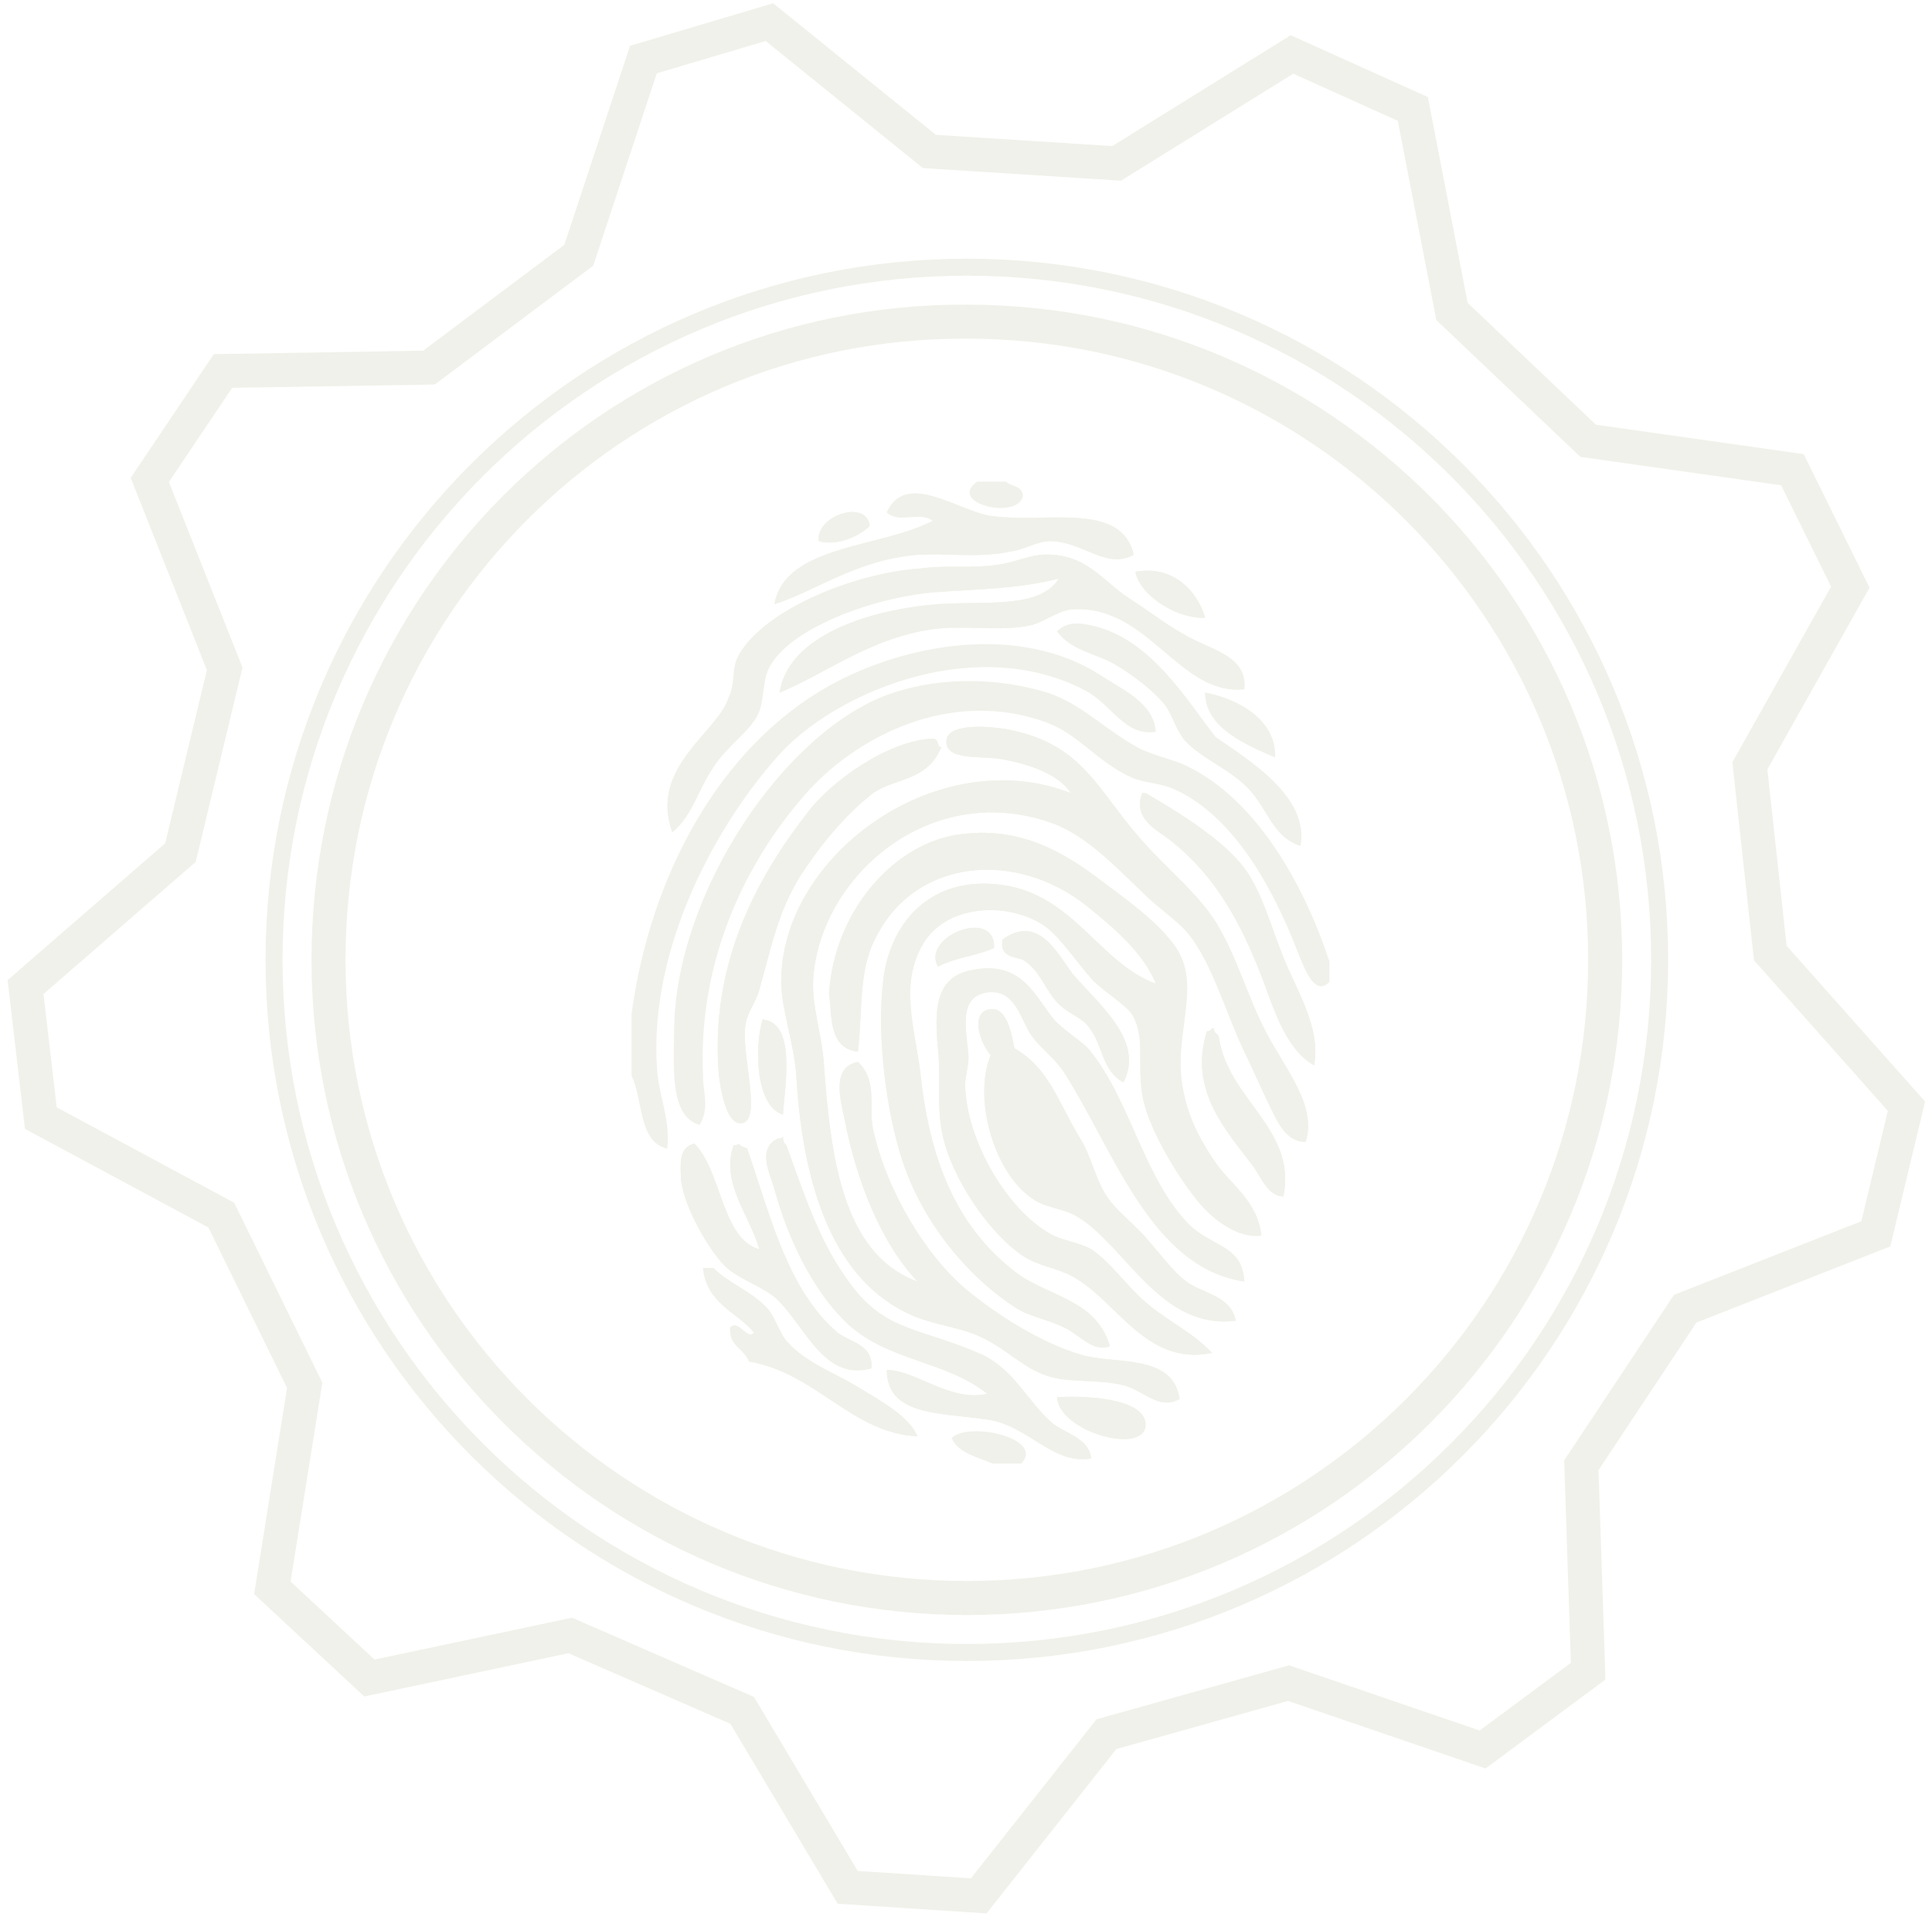
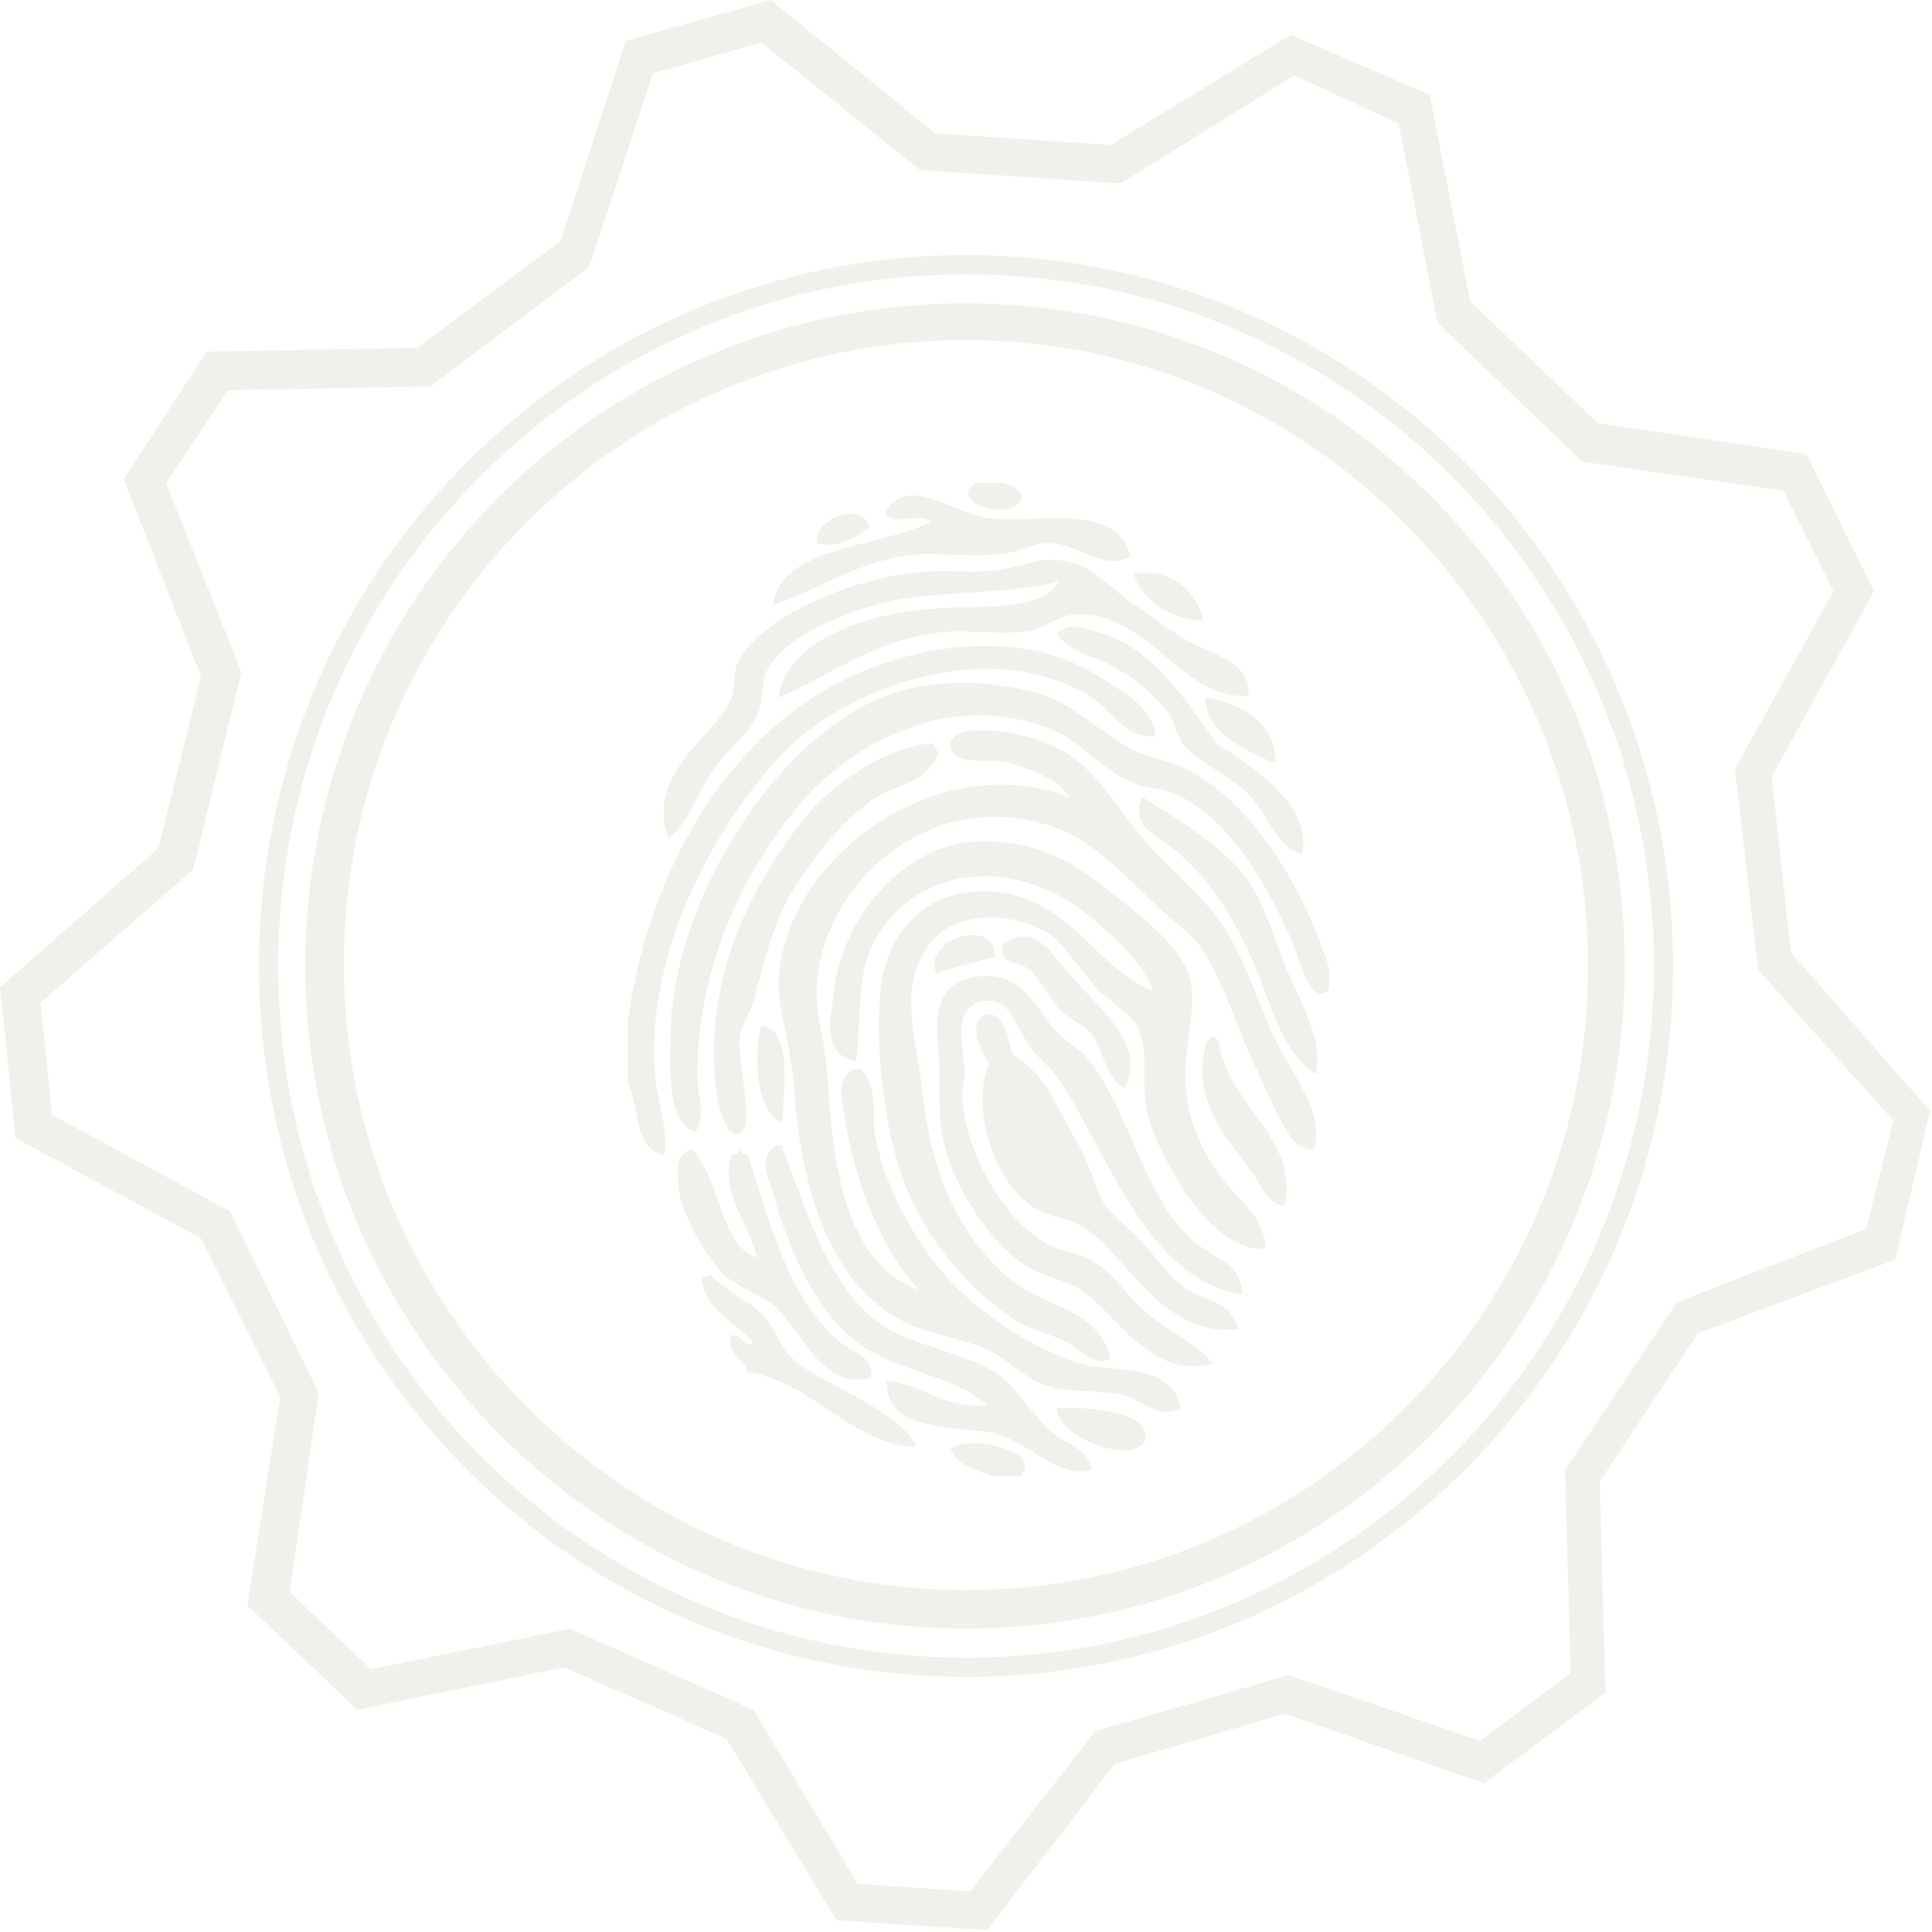
- <svg xmlns="http://www.w3.org/2000/svg" version="1.1" id="Layer_1" x="0px" y="0px" width="113.5px" height="112.8px" viewBox="0 0 113.5 112.8" style="enable-background:new 0 0 113.5 112.8;" xml:space="preserve">
+ <svg xmlns="http://www.w3.org/2000/svg" version="1.1" id="Layer_1" x="0px" y="0px" width="100px" height="100px" viewBox="0 0 100 100" style="enable-background:new 0 0 100 100;" xml:space="preserve">
  <style type="text/css">
	.st0{fill:none;stroke:#F1F1EB;stroke-miterlimit:10;}
- 	.st1{fill:none;stroke:#F1F1EB;stroke-width:2;stroke-miterlimit:10;}
+ 	.st1{fill:#F1F1EB;}
	.st2{fill-rule:evenodd;clip-rule:evenodd;fill:#F1F1EB;}
</style>
+   <g id="bg_copy_8_">
+     <ellipse class="st0" cx="50" cy="50" rx="36.1" ry="36.3" />
+   </g>
  <g>
-     <g id="bg_copy_8_">
-       <g>
-         <circle class="st0" cx="56.8" cy="56.4" r="40.7" />
-       </g>
-     </g>
-     <path class="st1" d="M13,71.4L2.4,65.7l-0.9-7.7l9.1-7.9l2.6-10.8L8.8,28.2l4.3-6.4l12.1-0.2L34,15l3.8-11.5l7.4-2.2l9.4,7.6   l11,0.7l10.3-6.4L83,6.4l2.3,11.9l8,7.6l12,1.7l3.4,6.9L102.8,45l1.2,11l8,9l-1.8,7.5L99,76.9l-6.1,9.2l0.4,12.1l-6.2,4.6   l-11.4-3.9L65,101.9l-7.5,9.5l-7.7-0.5l-6.2-10.4l-10.1-4.4l-11.8,2.5L16,93.3l1.9-11.9L13,71.4z M19.3,56.4   c0,20.7,16.8,37.5,37.5,37.5c20.7,0,37.5-16.8,37.5-37.5c0-20.7-16.8-37.5-37.5-37.5C36.1,18.8,19.3,35.6,19.3,56.4" />
+     <path class="st1" d="M51.1,99.9l-7.8-0.5L37.6,90l-8.4-3.7l-10.7,2.2l-5.7-5.4l1.7-10.8l-4.1-8.2l-9.6-5.2L0,51.1l8.2-7.2l2.2-8.9   l-4-10.2l4.3-6.6l10.9-0.2l7.4-5.5l3.4-10.4L39.9,0l8.5,6.9l9.1,0.6l9.3-5.7L74,4.9l2.1,10.7l6.6,6.3l10.8,1.6l3.5,7.1l-5.3,9.6   l1,9.1l7.2,8.2l-1.8,7.7L87.9,69l-5.1,7.7l0.3,10.9l-6.3,4.7l-10.3-3.6l-8.8,2.6L51.1,99.9z M44.4,97.5l5.8,0.4l6.5-8.3l10-2.9   l9.9,3.4l4.7-3.5l-0.3-10.5l5.8-8.7l9.8-3.8l1.4-5.6l-7-7.8l-1.2-10.4l5.1-9.2l-2.6-5.2l-10.4-1.5l-7.5-7.2l-2-10.3L67,3.9L58,9.5   L47.6,8.8l-8.2-6.6l-5.6,1.6l-3.3,10L22.3,20l-10.5,0.2L8.6,25l3.9,9.8L10,45l-7.9,6.9l0.6,5.8l9.2,5l4.6,9.4L15,82.4l4.2,4   l10.3-2.1l9.5,4.2L44.4,97.5z M50,84.3c-18.8,0-34.2-15.4-34.2-34.3C15.8,31,31.1,15.7,50,15.7C68.8,15.7,84.1,31,84.1,50   C84.1,68.9,68.8,84.3,50,84.3z M50,17.6c-17.8,0-32.2,14.5-32.2,32.3S32.2,82.3,50,82.3c17.8,0,32.2-14.5,32.2-32.3   S67.7,17.6,50,17.6z" />
  </g>
  <g id="D4D8fP_2_">
    <g>
-       <path class="st2" d="M52.1,30.1c0.7,0.7,1.9-0.1,2.7,0.5c-3,1.6-8.7,1.4-9.3,4.9c2.5-0.8,4.8-2.6,8.4-2.9c1.8-0.1,3.7,0.2,5.5-0.2    c0.8-0.1,1.5-0.6,2.3-0.6c1.9,0,3.3,1.7,4.9,0.8c-0.7-3.2-5.3-1.8-8.5-2.3C56.1,29.9,53.2,27.7,52.1,30.1z M48.1,31.8    c1.1,0.3,2.4-0.3,3-0.9C50.9,29.3,47.9,30.3,48.1,31.8z M39.5,48.9c1.2-1,1.5-2.5,2.4-3.8c0.8-1.3,2.3-2.2,2.7-3.3    c0.3-0.8,0.2-1.9,0.6-2.6c1.2-2.3,6.1-4.1,9.7-4.4c2.8-0.2,4.9-0.2,7.3-0.8c-1.1,1.8-4.4,1.3-7.1,1.5c-3.9,0.3-8.8,1.8-9.3,5.2    c2.9-1.2,5.7-3.5,9.7-3.8c1.7-0.1,3.7,0.2,5.2-0.2c0.7-0.2,1.6-0.9,2.4-0.9c4.4-0.2,6.2,5.1,10,4.7c0.2-2-2-2.3-3.5-3.2    c-1.1-0.6-2.1-1.4-3.2-2.1c-1.6-1-2.6-2.8-5.3-2.6c-0.8,0.1-1.7,0.5-2.6,0.6c-1.4,0.2-2.9,0-4.4,0.2c-4.3,0.3-9.6,2.7-10.8,5.3    c-0.3,0.7-0.1,1.5-0.5,2.3C42.2,43,38.1,45.1,39.5,48.9z M66.7,33.6c0.3,1.5,2.6,2.8,4.1,2.7C70.3,34.6,68.8,33.2,66.7,33.6z     M62.1,37.1c0.9,1.2,2.4,1.3,3.5,2c1,0.6,2.2,1.5,2.9,2.4c0.4,0.6,0.6,1.4,1.1,2c1,1.1,2.7,1.7,3.8,2.9c1.1,1.2,1.4,2.8,3,3.3    c0.5-2.9-3-5-5-6.4c-1.7-2.2-3.8-5.7-7.1-6.5C63.5,36.6,62.7,36.5,62.1,37.1z M70.8,40.7c0,2.1,2.5,3.1,4.1,3.8    C75,42.4,72.9,41.1,70.8,40.7z M62.9,46.6c-7.7-3-16.8,3.5-17,10.8c-0.1,1.7,0.8,3.9,0.9,6.1c0.4,6.3,2.2,11.8,6.8,13.8    c1.4,0.6,3,0.7,4.3,1.4c1.2,0.6,2.3,1.7,3.5,2.1c1.3,0.5,3,0.2,4.6,0.6c1.2,0.3,2.1,1.5,3.3,0.8c-0.4-2.7-3.8-2-5.8-2.6    c-2.4-0.7-5-2.4-6.7-3.8c-2.4-2-4.7-5.8-5.5-9.4c-0.3-1.3,0.3-2.9-0.9-4c-1.6,0.3-1,2.3-0.8,3.3c0.7,3.7,2.2,7.4,4.3,9.6    c-4.4-1.6-5.1-7.3-5.5-12.8c-0.1-1.8-0.8-3.5-0.6-5.3c0.6-5.9,7-11.4,14.1-8.8c2.1,0.8,3.9,2.8,5.6,4.4c1.1,1,2,1.5,2.7,2.6    c1.2,1.8,1.9,4.3,2.9,6.4c0.5,1,1,2.2,1.5,3.2c0.4,0.8,0.9,2.1,2.1,2.1c0.7-2.1-1.2-4.3-2.3-6.4c-1.1-2.1-1.7-4.4-2.9-6.4    c-1.1-1.8-2.9-3.2-4.4-4.9c-2.6-2.9-3.4-5.6-7.7-6.5c-0.9-0.2-3.7-0.5-3.8,0.6c-0.1,1.2,1.9,0.9,3.2,1.1    C60.5,44.9,62.2,45.5,62.9,46.6z M55.3,43.9c-0.3,0-0.1-0.5-0.5-0.5c-2.6,0.1-6,2.5-7.4,4.4c-2.8,3.6-5.6,8.6-5.2,14.9    c0,0.4,0.3,3.5,1.4,3.3c1.2-0.2-0.1-4.2,0.2-5.8c0.1-0.7,0.6-1.3,0.8-2c0.7-2.5,1.1-4.6,2.4-6.7c1.1-1.7,2.6-3.6,4.3-4.9    C52.6,45.7,54.5,45.9,55.3,43.9z M67.1,46.6c-0.6,1.6,1,2.2,1.8,2.9c2.5,2,4,4.7,5.3,8.1c0.7,1.9,1.4,4.1,3,5    c0.4-2.1-0.9-4.2-1.7-6.1c-0.8-1.9-1.3-4-2.4-5.5c-1.3-1.7-3.9-3.3-5.8-4.4C67.3,46.6,67.2,46.6,67.1,46.6z M50.4,61.8    c0.3-2.5,0-4.8,1.1-6.8c2.3-4.5,8.1-5.1,12.3-1.8c1.5,1.2,3.4,2.8,4.1,4.6c-3.3-1.2-4.8-5.2-9-5.8c-4.3-0.6-6.6,2.3-7,5.5    c-0.4,3.1,0.1,7.2,0.9,10c1.1,4,3.9,7.4,6.8,9.3c0.9,0.6,1.9,0.7,2.9,1.2c0.9,0.4,1.7,1.5,2.7,1.1c-0.8-2.8-3.7-2.9-5.6-4.4    c-3.1-2.4-4.9-6-5.5-11.4c-0.3-2.8-1.4-5.6,0.3-8.1c1.4-2,4.7-2.2,6.8-0.9c1,0.6,2,2.2,3,3.3c0.7,0.7,2,1.5,2.3,2    c0.8,1.3,0.3,2.8,0.6,4.7c0.3,1.9,2,4.7,3.2,6.2c0.8,1,2.3,2.3,3.8,2.1c-0.2-2-1.8-3-2.7-4.3c-1.1-1.6-2.3-3.8-2-6.8    c0.2-2.3,0.8-4.1-0.3-5.8c-1-1.5-3-2.9-4.6-4.1c-2-1.5-4.5-3-7.9-2.6c-4,0.4-7.6,4.5-7.9,9.4C48.9,59.5,48.6,61.6,50.4,61.8z     M55.1,56.8c1.2-0.6,2.2-0.6,3.3-1.1C58.5,53.3,54.1,55,55.1,56.8z M58.9,55.2c-0.2,1,0.6,1,1.2,1.2c1,0.6,1.3,1.8,2.1,2.6    c0.6,0.6,1.4,0.8,1.8,1.4c0.8,1,0.7,2.5,2,3.2c1.3-2.5-1.6-4.7-3-6.4C62.1,56,61,53.7,58.9,55.2z M71.2,79.5    c-1.1-1.2-2.5-1.8-3.8-2.9c-1.2-1-2.1-2.4-3.3-3.2c-0.7-0.4-1.7-0.5-2.4-0.9c-2.5-1.4-4.9-5.4-5-8.7c0-0.6,0.2-1.1,0.2-1.7    c-0.1-1.5-0.7-3.6,1.2-3.8c1.5-0.1,1.8,1.4,2.4,2.4c0.5,0.8,1.4,1.4,2,2.3c2.9,4.5,5.1,11.5,10.6,12.3c-0.1-2.1-1.8-2-3.2-3.3    c-2.7-2.7-3.5-7.4-5.9-10.3c-0.4-0.5-1.3-1-2-1.7c-1.2-1.4-1.9-3.6-4.9-3c-2.2,0.4-2.2,2.4-2,4.6c0.2,1.9-0.1,3.6,0.3,5.2    c0.5,2.3,2.6,5.6,4.7,7c0.9,0.6,2,0.7,2.9,1.2C65.6,76.4,67.3,80.3,71.2,79.5z M58.2,62c-1.1,2.7,0.4,6.9,2.4,8.4    c0.8,0.6,2,0.6,2.7,1.1c2.8,1.6,4.9,6.7,9.3,6.1c-0.3-1.5-2-1.6-2.9-2.3c-0.9-0.6-1.6-1.6-2.4-2.6c-0.8-0.9-1.9-1.7-2.4-2.6    c-0.6-1-0.8-2.2-1.5-3.3c-1.2-2-1.8-4-3.8-5.2c-0.2-1.1-0.5-2.4-1.4-2.3C57,59.4,57.5,61.2,58.2,62z M44.8,59.9    c-0.5,1.7-0.4,5.1,1.2,5.6C46.1,63.8,46.8,60.1,44.8,59.9z M70.9,60.6c-1.1,3.5,1.2,5.9,2.7,7.9c0.5,0.7,0.9,1.8,1.8,1.8    c0.8-4-3.3-5.7-3.8-9.4c-0.1-0.2-0.3-0.2-0.3-0.5C71.2,60.4,71.1,60.6,70.9,60.6z M45.7,66.9c-1.3,0.6-0.4,2.2-0.2,3    c0.8,2.9,2.2,5.8,4.1,7.7c2.4,2.4,5.9,2.3,8.4,4.3c-2.2,0.5-4.2-1.4-5.9-1.4c0,2.7,3.1,2.5,5.8,2.9c2.5,0.3,3.9,2.7,6.2,2.3    c-0.1-1.2-1.6-1.5-2.3-2.1c-1.4-1.2-2.2-3.1-4.1-4c-3.6-1.6-5.6-1.3-7.7-4.1c-1.7-2.3-2.4-4.3-3.8-8.2c-0.1-0.1-0.2-0.2-0.2-0.5    C45.9,66.9,45.8,66.9,45.7,66.9z M43.1,67.3c-0.8,2.2,1,4.2,1.5,6.1c-2.2-0.6-2.2-4.6-3.8-6.2c-1,0.2-0.8,1.4-0.8,2    c0.1,1.7,1.8,4.5,2.7,5.3c0.8,0.7,2.1,1.1,2.9,1.8c1.7,1.6,2.8,4.9,5.6,4.1c0.1-1.4-1.2-1.5-2-2.1c-2.9-2.5-3.9-6.7-5.3-10.8    c-0.1-0.1-0.4-0.1-0.5-0.3C43.5,67.2,43.3,67.3,43.1,67.3z M41.3,74.5c0.2,2.1,2,2.6,3,3.8c-0.4,0.5-0.9-0.8-1.4-0.3    c-0.1,1.1,0.8,1.2,1.1,2c4,0.7,6,4.2,9.9,4.4c-0.5-1.2-2.2-2.1-3.5-2.9c-1.3-0.8-3-1.4-4.1-2.6c-0.5-0.5-0.7-1.4-1.2-2    c-0.9-1-2.3-1.5-3.2-2.4C41.7,74.5,41.5,74.5,41.3,74.5z M62.1,82.1c0.1,2,5,3.4,5.2,1.7C67.4,82.1,63.6,82,62.1,82.1z" />
-       <path class="st2" d="M59.1,28.3c-0.6,0-1.1,0-1.7,0c-1.8,1.3,2.5,2.3,2.7,0.8C60,28.5,59.4,28.6,59.1,28.3z" />
-       <path class="st2" d="M52.1,30.1c0.7,0.7,1.9-0.1,2.7,0.5c-3,1.6-8.7,1.4-9.3,4.9c2.5-0.8,4.8-2.6,8.4-2.9c1.8-0.1,3.7,0.2,5.5-0.2    c0.8-0.1,1.5-0.6,2.3-0.6c1.9,0,3.3,1.7,4.9,0.8c-0.7-3.2-5.3-1.8-8.5-2.3C56.1,29.9,53.2,27.7,52.1,30.1z" />
-       <path class="st2" d="M48.1,31.8c1.1,0.3,2.4-0.3,3-0.9C50.9,29.3,47.9,30.3,48.1,31.8z" />
-       <path class="st2" d="M39.5,48.9c1.2-1,1.5-2.5,2.4-3.8c0.8-1.3,2.3-2.2,2.7-3.3c0.3-0.8,0.2-1.9,0.6-2.6c1.2-2.3,6.1-4.1,9.7-4.4    c2.8-0.2,4.9-0.2,7.3-0.8c-1.1,1.8-4.4,1.3-7.1,1.5c-3.9,0.3-8.8,1.8-9.3,5.2c2.9-1.2,5.7-3.5,9.7-3.8c1.7-0.1,3.7,0.2,5.2-0.2    c0.7-0.2,1.6-0.9,2.4-0.9c4.4-0.2,6.2,5.1,10,4.7c0.2-2-2-2.3-3.5-3.2c-1.1-0.6-2.1-1.4-3.2-2.1c-1.6-1-2.6-2.8-5.3-2.6    c-0.8,0.1-1.7,0.5-2.6,0.6c-1.4,0.2-2.9,0-4.4,0.2c-4.3,0.3-9.6,2.7-10.8,5.3c-0.3,0.7-0.1,1.5-0.5,2.3    C42.2,43,38.1,45.1,39.5,48.9z" />
-       <path class="st2" d="M66.7,33.6c0.3,1.5,2.6,2.8,4.1,2.7C70.3,34.6,68.8,33.2,66.7,33.6z" />
-       <path class="st2" d="M62.1,37.1c0.9,1.2,2.4,1.3,3.5,2c1,0.6,2.2,1.5,2.9,2.4c0.4,0.6,0.6,1.4,1.1,2c1,1.1,2.7,1.7,3.8,2.9    c1.1,1.2,1.4,2.8,3,3.3c0.5-2.9-3-5-5-6.4c-1.7-2.2-3.8-5.7-7.1-6.5C63.5,36.6,62.7,36.5,62.1,37.1z" />
-       <path class="st2" d="M37.1,59.6c0,1.2,0,2.4,0,3.6c0.7,1.5,0.4,3.9,2.1,4.3c0.2-1.7-0.5-3.1-0.6-4.7c-0.5-7.2,3.6-14.6,7.4-18.7    c3.6-3.7,11.6-6.8,17.8-3.5c1.5,0.8,2.3,2.7,4.1,2.4c-0.1-1.7-2-2.5-3.2-3.3c-4.8-3.1-11.5-1.9-16,0.6    C42.3,43.9,38.2,51.4,37.1,59.6z" />
-       <path class="st2" d="M78.1,57.7c0-0.4,0-0.8,0-1.2c-1.4-4.3-4.2-9.5-8.4-11.5c-0.8-0.4-2-0.6-2.9-1.1c-2-1.1-3.4-2.7-5.6-3.3    c-3.2-0.9-6.5-0.7-9,0.2C46.1,43,39.7,52.4,39.6,60.5c0,2.1-0.3,5.1,1.5,5.6c0.6-1,0.2-1.9,0.2-2.9c-0.3-6.9,2.6-12.6,5.9-16.4    c2.9-3.4,8.6-6.5,14.4-4.3c1.8,0.7,2.9,2.3,4.9,3.2c0.7,0.3,1.5,0.3,2.3,0.6c3.4,1.4,5.7,5.4,7.1,8.8    C76.5,56.5,77.1,58.7,78.1,57.7z" />
-       <path class="st2" d="M70.8,40.7c0,2.1,2.5,3.1,4.1,3.8C75,42.4,72.9,41.1,70.8,40.7z" />
-       <path class="st2" d="M62.9,46.6c-7.7-3-16.8,3.5-17,10.8c-0.1,1.7,0.8,3.9,0.9,6.1c0.4,6.3,2.2,11.8,6.8,13.8    c1.4,0.6,3,0.7,4.3,1.4c1.2,0.6,2.3,1.7,3.5,2.1c1.3,0.5,3,0.2,4.6,0.6c1.2,0.3,2.1,1.5,3.3,0.8c-0.4-2.7-3.8-2-5.8-2.6    c-2.4-0.7-5-2.4-6.7-3.8c-2.4-2-4.7-5.8-5.5-9.4c-0.3-1.3,0.3-2.9-0.9-4c-1.6,0.3-1,2.3-0.8,3.3c0.7,3.7,2.2,7.4,4.3,9.6    c-4.4-1.6-5.1-7.3-5.5-12.8c-0.1-1.8-0.8-3.5-0.6-5.3c0.6-5.9,7-11.4,14.1-8.8c2.1,0.8,3.9,2.8,5.6,4.4c1.1,1,2,1.5,2.7,2.6    c1.2,1.8,1.9,4.3,2.9,6.4c0.5,1,1,2.2,1.5,3.2c0.4,0.8,0.9,2.1,2.1,2.1c0.7-2.1-1.2-4.3-2.3-6.4c-1.1-2.1-1.7-4.4-2.9-6.4    c-1.1-1.8-2.9-3.2-4.4-4.9c-2.6-2.9-3.4-5.6-7.7-6.5c-0.9-0.2-3.7-0.5-3.8,0.6c-0.1,1.2,1.9,0.9,3.2,1.1    C60.5,44.9,62.2,45.5,62.9,46.6z" />
-       <path class="st2" d="M55.3,43.9c-0.3,0-0.1-0.5-0.5-0.5c-2.6,0.1-6,2.5-7.4,4.4c-2.8,3.6-5.6,8.6-5.2,14.9c0,0.4,0.3,3.5,1.4,3.3    c1.2-0.2-0.1-4.2,0.2-5.8c0.1-0.7,0.6-1.3,0.8-2c0.7-2.5,1.1-4.6,2.4-6.7c1.1-1.7,2.6-3.6,4.3-4.9C52.6,45.7,54.5,45.9,55.3,43.9z    " />
-       <path class="st2" d="M67.1,46.6c-0.6,1.6,1,2.2,1.8,2.9c2.5,2,4,4.7,5.3,8.1c0.7,1.9,1.4,4.1,3,5c0.4-2.1-0.9-4.2-1.7-6.1    c-0.8-1.9-1.3-4-2.4-5.5c-1.3-1.7-3.9-3.3-5.8-4.4C67.3,46.6,67.2,46.6,67.1,46.6z" />
-       <path class="st2" d="M50.4,61.8c0.3-2.5,0-4.8,1.1-6.8c2.3-4.5,8.1-5.1,12.3-1.8c1.5,1.2,3.4,2.8,4.1,4.6c-3.3-1.2-4.8-5.2-9-5.8    c-4.3-0.6-6.6,2.3-7,5.5c-0.4,3.1,0.1,7.2,0.9,10c1.1,4,3.9,7.4,6.8,9.3c0.9,0.6,1.9,0.7,2.9,1.2c0.9,0.4,1.7,1.5,2.7,1.1    c-0.8-2.8-3.7-2.9-5.6-4.4c-3.1-2.4-4.9-6-5.5-11.4c-0.3-2.8-1.4-5.6,0.3-8.1c1.4-2,4.7-2.2,6.8-0.9c1,0.6,2,2.2,3,3.3    c0.7,0.7,2,1.5,2.3,2c0.8,1.3,0.3,2.8,0.6,4.7c0.3,1.9,2,4.7,3.2,6.2c0.8,1,2.3,2.3,3.8,2.1c-0.2-2-1.8-3-2.7-4.3    c-1.1-1.6-2.3-3.8-2-6.8c0.2-2.3,0.8-4.1-0.3-5.8c-1-1.5-3-2.9-4.6-4.1c-2-1.5-4.5-3-7.9-2.6c-4,0.4-7.6,4.5-7.9,9.4    C48.9,59.5,48.6,61.6,50.4,61.8z" />
-       <path class="st2" d="M55.1,56.8c1.2-0.6,2.2-0.6,3.3-1.1C58.5,53.3,54.1,55,55.1,56.8z" />
-       <path class="st2" d="M58.9,55.2c-0.2,1,0.6,1,1.2,1.2c1,0.6,1.3,1.8,2.1,2.6c0.6,0.6,1.4,0.8,1.8,1.4c0.8,1,0.7,2.5,2,3.2    c1.3-2.5-1.6-4.7-3-6.4C62.1,56,61,53.7,58.9,55.2z" />
-       <path class="st2" d="M71.2,79.5c-1.1-1.2-2.5-1.8-3.8-2.9c-1.2-1-2.1-2.4-3.3-3.2c-0.7-0.4-1.7-0.5-2.4-0.9    c-2.5-1.4-4.9-5.4-5-8.7c0-0.6,0.2-1.1,0.2-1.7c-0.1-1.5-0.7-3.6,1.2-3.8c1.5-0.1,1.8,1.4,2.4,2.4c0.5,0.8,1.4,1.4,2,2.3    c2.9,4.5,5.1,11.5,10.6,12.3c-0.1-2.1-1.8-2-3.2-3.3c-2.7-2.7-3.5-7.4-5.9-10.3c-0.4-0.5-1.3-1-2-1.7c-1.2-1.4-1.9-3.6-4.9-3    c-2.2,0.4-2.2,2.4-2,4.6c0.2,1.9-0.1,3.6,0.3,5.2c0.5,2.3,2.6,5.6,4.7,7c0.9,0.6,2,0.7,2.9,1.2C65.6,76.4,67.3,80.3,71.2,79.5z" />
-       <path class="st2" d="M58.2,59.3c0.9-0.1,1.1,1.2,1.4,2.3c2,1.1,2.6,3.2,3.8,5.2c0.7,1.1,0.9,2.3,1.5,3.3c0.5,0.9,1.6,1.7,2.4,2.6    c0.9,1,1.6,2,2.4,2.6c0.9,0.7,2.6,0.8,2.9,2.3c-4.4,0.6-6.5-4.4-9.3-6.1c-0.8-0.5-1.9-0.5-2.7-1.1c-2.1-1.4-3.5-5.7-2.4-8.4    C57.5,61.2,57,59.4,58.2,59.3z M60,63.7c-0.2,0-0.3,0.1-0.5,0.2c-0.1,2.1,0.9,5,3.2,5.5C61.9,67.4,60.8,65.7,60,63.7z" />
-       <path class="st2" d="M44.8,59.9c-0.5,1.7-0.4,5.1,1.2,5.6C46.1,63.8,46.8,60.1,44.8,59.9z" />
-       <path class="st2" d="M70.9,60.6c-1.1,3.5,1.2,5.9,2.7,7.9c0.5,0.7,0.9,1.8,1.8,1.8c0.8-4-3.3-5.7-3.8-9.4    c-0.1-0.2-0.3-0.2-0.3-0.5C71.2,60.4,71.1,60.6,70.9,60.6z" />
-       <path class="st2" d="M60,63.7c-0.2,0-0.3,0.1-0.5,0.2c-0.1,2.1,0.9,5,3.2,5.5C61.9,67.4,60.8,65.7,60,63.7z" />
-       <path class="st2" d="M45.7,66.9c-1.3,0.6-0.4,2.2-0.2,3c0.8,2.9,2.2,5.8,4.1,7.7c2.4,2.4,5.9,2.3,8.4,4.3    c-2.2,0.5-4.2-1.4-5.9-1.4c0,2.7,3.1,2.5,5.8,2.9c2.5,0.3,3.9,2.7,6.2,2.3c-0.1-1.2-1.6-1.5-2.3-2.1c-1.4-1.2-2.2-3.1-4.1-4    c-3.6-1.6-5.6-1.3-7.7-4.1c-1.7-2.3-2.4-4.3-3.8-8.2c-0.1-0.1-0.2-0.2-0.2-0.5C45.9,66.9,45.8,66.9,45.7,66.9z" />
-       <path class="st2" d="M43.1,67.3c-0.8,2.2,1,4.2,1.5,6.1c-2.2-0.6-2.2-4.6-3.8-6.2c-1,0.2-0.8,1.4-0.8,2c0.1,1.7,1.8,4.5,2.7,5.3    c0.8,0.7,2.1,1.1,2.9,1.8c1.7,1.6,2.8,4.9,5.6,4.1c0.1-1.4-1.2-1.5-2-2.1c-2.9-2.5-3.9-6.7-5.3-10.8c-0.1-0.1-0.4-0.1-0.5-0.3    C43.5,67.2,43.3,67.3,43.1,67.3z" />
-       <path class="st2" d="M41.3,74.5c0.2,2.1,2,2.6,3,3.8c-0.4,0.5-0.9-0.8-1.4-0.3c-0.1,1.1,0.8,1.2,1.1,2c4,0.7,6,4.2,9.9,4.4    c-0.5-1.2-2.2-2.1-3.5-2.9c-1.3-0.8-3-1.4-4.1-2.6c-0.5-0.5-0.7-1.4-1.2-2c-0.9-1-2.3-1.5-3.2-2.4C41.7,74.5,41.5,74.5,41.3,74.5z    " />
-       <path class="st2" d="M62.1,82.1c0.1,2,5,3.4,5.2,1.7C67.4,82.1,63.6,82,62.1,82.1z" />
-       <path class="st2" d="M58.3,86c0.6,0,1.1,0,1.7,0c1.4-1.5-3.1-2.5-4.1-1.5C56.3,85.4,57.4,85.6,58.3,86z" />
+       <path class="st2" d="M45.8,26.6c0.6,0.6,1.7-0.1,2.4,0.4c-2.7,1.4-7.7,1.2-8.2,4.3c2.3-0.7,4.3-2.3,7.4-2.6    c1.6-0.1,3.3,0.2,4.8-0.1c0.7-0.1,1.3-0.5,2-0.5c1.7,0,2.9,1.5,4.3,0.7c-0.7-2.9-4.7-1.6-7.5-2C49.3,26.5,46.8,24.5,45.8,26.6z     M42.3,28.1c1,0.3,2.1-0.3,2.7-0.8C44.7,25.9,42.1,26.8,42.3,28.1z M34.6,43.4c1.1-0.9,1.4-2.2,2.2-3.4c0.7-1.1,2-2,2.4-3    c0.3-0.8,0.2-1.7,0.5-2.3c1.1-2.1,5.4-3.7,8.6-3.9c2.5-0.2,4.4-0.2,6.5-0.7c-0.9,1.6-3.9,1.2-6.3,1.4c-3.5,0.2-7.8,1.6-8.2,4.6    c2.6-1.1,5.1-3.1,8.6-3.4c1.5-0.1,3.3,0.2,4.6-0.1c0.7-0.2,1.4-0.8,2.2-0.8c3.9-0.1,5.5,4.5,8.9,4.2c0.2-1.7-1.8-2.1-3.1-2.8    c-1-0.6-1.9-1.3-2.8-1.9c-1.4-0.9-2.3-2.5-4.7-2.3c-0.7,0.1-1.5,0.4-2.3,0.5c-1.2,0.2-2.6,0-3.9,0.1c-3.8,0.3-8.5,2.4-9.6,4.7    c-0.3,0.6-0.1,1.4-0.4,2C37,38.1,33.4,40,34.6,43.4z M58.7,29.7c0.3,1.4,2.3,2.5,3.6,2.4C61.9,30.6,60.6,29.4,58.7,29.7z     M54.7,32.8c0.8,1.1,2.2,1.2,3.1,1.8c0.9,0.5,1.9,1.3,2.6,2.2c0.4,0.5,0.5,1.3,0.9,1.8c0.9,1,2.4,1.5,3.4,2.6c1,1,1.2,2.5,2.7,3    c0.5-2.6-2.6-4.5-4.4-5.7c-1.5-2-3.3-5.1-6.3-5.8C55.9,32.4,55.2,32.3,54.7,32.8z M62.4,36.1c0,1.9,2.2,2.8,3.6,3.4    C66.1,37.5,64.3,36.4,62.4,36.1z M55.4,41.3c-6.8-2.7-14.9,3.1-15.1,9.6c0,1.5,0.7,3.5,0.8,5.4c0.4,5.6,2,10.5,6.1,12.3    c1.2,0.5,2.6,0.7,3.8,1.2c1.1,0.5,2,1.5,3.1,1.9c1.2,0.4,2.6,0.2,4,0.5c1,0.2,1.8,1.3,3,0.7c-0.4-2.4-3.4-1.8-5.1-2.3    c-2.2-0.6-4.4-2.1-5.9-3.4c-2.1-1.8-4.2-5.2-4.8-8.4c-0.2-1.1,0.2-2.6-0.8-3.5c-1.5,0.2-0.8,2.1-0.7,3c0.6,3.3,2,6.6,3.8,8.5    c-3.9-1.4-4.5-6.5-4.8-11.4c-0.1-1.6-0.7-3.1-0.5-4.7c0.5-5.3,6.2-10.2,12.5-7.8c1.9,0.7,3.5,2.5,5,3.9c0.9,0.9,1.8,1.4,2.4,2.3    c1.1,1.6,1.7,3.8,2.6,5.7c0.4,0.9,0.9,2,1.3,2.8c0.4,0.7,0.8,1.9,1.9,1.9c0.6-1.9-1.1-3.8-2-5.7c-0.9-1.9-1.5-4-2.6-5.7    c-1-1.6-2.6-2.9-3.9-4.3c-2.3-2.6-3-5-6.9-5.8c-0.8-0.2-3.3-0.5-3.4,0.5c-0.1,1.1,1.7,0.8,2.8,0.9C53.3,39.8,54.8,40.3,55.4,41.3z     M48.6,38.9c-0.3,0-0.1-0.4-0.4-0.4c-2.3,0.1-5.3,2.2-6.6,3.9c-2.5,3.2-5,7.7-4.6,13.3c0,0.4,0.3,3.1,1.2,3c1-0.2-0.1-3.7,0.1-5.1    c0.1-0.6,0.5-1.1,0.7-1.8c0.6-2.2,1-4.1,2.2-6c1-1.5,2.3-3.2,3.8-4.3C46.3,40.5,47.9,40.7,48.6,38.9z M59.1,41.3    c-0.6,1.5,0.9,2,1.6,2.6c2.2,1.8,3.5,4.1,4.7,7.2c0.6,1.7,1.3,3.6,2.7,4.5c0.4-1.9-0.8-3.7-1.5-5.4c-0.7-1.7-1.2-3.6-2.2-4.9    c-1.2-1.5-3.5-3-5.1-3.9C59.3,41.3,59.2,41.3,59.1,41.3z M44.3,54.9c0.3-2.2,0-4.3,0.9-6.1c2.1-4,7.2-4.5,10.9-1.6    c1.4,1.1,3,2.5,3.6,4.1c-2.9-1.1-4.2-4.6-7.9-5.1c-3.8-0.5-5.9,2.1-6.2,4.9c-0.3,2.8,0.1,6.4,0.8,8.9c1,3.5,3.4,6.5,6.1,8.3    c0.8,0.5,1.7,0.7,2.6,1.1c0.8,0.4,1.5,1.4,2.4,0.9c-0.7-2.5-3.2-2.6-5-3.9c-2.7-2.2-4.3-5.3-4.8-10.2c-0.3-2.5-1.2-5,0.3-7.2    c1.2-1.8,4.1-1.9,6.1-0.8c0.9,0.5,1.8,2,2.7,3c0.6,0.6,1.7,1.3,2,1.8c0.7,1.2,0.3,2.5,0.5,4.2c0.3,1.7,1.7,4.2,2.8,5.5    c0.7,0.8,2,2.1,3.4,1.9c-0.1-1.8-1.6-2.6-2.4-3.8c-1-1.4-2-3.4-1.7-6.1c0.2-2.1,0.7-3.7-0.3-5.1c-0.9-1.4-2.6-2.6-4-3.7    c-1.7-1.4-3.9-2.6-7-2.3c-3.5,0.4-6.8,4.1-7,8.4C42.9,52.8,42.7,54.7,44.3,54.9z M48.5,50.4c1.1-0.5,1.9-0.5,3-0.9    C51.4,47.3,47.6,48.8,48.5,50.4z M51.9,48.9c-0.2,0.9,0.6,0.9,1.1,1.1c0.9,0.5,1.2,1.6,1.9,2.3c0.5,0.5,1.2,0.7,1.6,1.2    c0.7,0.9,0.6,2.2,1.7,2.8c1.2-2.2-1.4-4.2-2.7-5.7C54.6,49.7,53.7,47.6,51.9,48.9z M62.8,70.6c-0.9-1.1-2.2-1.6-3.4-2.6    c-1.1-0.9-1.8-2.2-3-2.8c-0.6-0.4-1.5-0.4-2.2-0.8c-2.2-1.2-4.3-4.8-4.4-7.7c0-0.6,0.2-1,0.1-1.5c-0.1-1.3-0.6-3.2,1.1-3.4    c1.3-0.1,1.6,1.3,2.2,2.2c0.4,0.7,1.3,1.3,1.7,2c2.6,4,4.5,10.2,9.4,11c-0.1-1.8-1.6-1.8-2.8-3c-2.4-2.4-3.1-6.6-5.2-9.2    c-0.4-0.5-1.2-0.9-1.7-1.5c-1.1-1.2-1.7-3.2-4.3-2.7c-1.9,0.4-1.9,2.1-1.7,4.1c0.1,1.7-0.1,3.2,0.3,4.6c0.5,2.1,2.3,5,4.2,6.2    c0.8,0.5,1.8,0.7,2.6,1.1C57.8,67.8,59.3,71.4,62.8,70.6z M51.2,55c-1,2.4,0.3,6.2,2.2,7.4c0.7,0.5,1.7,0.5,2.4,0.9    c2.5,1.5,4.3,6,8.2,5.4c-0.2-1.3-1.7-1.4-2.6-2c-0.8-0.5-1.4-1.4-2.2-2.3c-0.7-0.8-1.7-1.5-2.2-2.3c-0.5-0.9-0.7-2-1.3-3    c-1.1-1.8-1.6-3.6-3.4-4.6c-0.2-0.9-0.4-2.1-1.2-2C50.1,52.7,50.6,54.3,51.2,55z M39.4,53.1c-0.4,1.5-0.3,4.5,1.1,5    C40.5,56.6,41.1,53.3,39.4,53.1z M62.5,53.8c-1,3.1,1.1,5.2,2.4,7c0.4,0.6,0.8,1.6,1.6,1.6c0.7-3.6-2.9-5.1-3.4-8.4    c0-0.2-0.2-0.2-0.3-0.4C62.7,53.6,62.7,53.8,62.5,53.8z M40.2,59.3c-1.1,0.6-0.3,2-0.1,2.7c0.7,2.6,1.9,5.2,3.6,6.9    c2.1,2.1,5.2,2,7.4,3.8c-1.9,0.4-3.7-1.2-5.2-1.2c0,2.4,2.7,2.3,5.1,2.6c2.2,0.3,3.5,2.4,5.5,2c-0.1-1.1-1.4-1.4-2-1.9    c-1.2-1-2-2.8-3.6-3.5c-3.2-1.4-5-1.2-6.9-3.7c-1.5-2-2.1-3.8-3.4-7.3c-0.1-0.1-0.1-0.2-0.1-0.4C40.3,59.3,40.3,59.3,40.2,59.3z     M37.9,59.7c-0.7,1.9,0.9,3.7,1.3,5.4c-1.9-0.5-1.9-4.1-3.4-5.6c-0.9,0.2-0.7,1.2-0.7,1.8c0.1,1.5,1.6,4,2.4,4.7    c0.7,0.6,1.8,1,2.6,1.6c1.5,1.4,2.5,4.4,5,3.7c0.1-1.2-1.1-1.3-1.7-1.9c-2.6-2.2-3.5-6-4.7-9.6c-0.1-0.1-0.4-0.1-0.4-0.3    C38.2,59.7,38.1,59.8,37.9,59.7z M36.3,66.1c0.2,1.8,1.8,2.3,2.7,3.4c-0.4,0.4-0.8-0.7-1.2-0.3c-0.1,1,0.7,1.1,0.9,1.8    c3.5,0.6,5.3,3.7,8.7,3.9c-0.4-1.1-1.9-1.9-3.1-2.6c-1.2-0.7-2.7-1.3-3.6-2.3c-0.4-0.5-0.6-1.2-1.1-1.8c-0.8-0.9-2-1.3-2.8-2.2    C36.6,66.1,36.4,66.1,36.3,66.1z M54.7,72.9c0.1,1.7,4.4,3,4.6,1.5C59.4,73,56,72.8,54.7,72.9z" />
+       <path class="st2" d="M52,25c-0.5,0-1,0-1.5,0c-1.6,1.1,2.2,2.1,2.4,0.7C52.8,25.2,52.3,25.2,52,25z" />
+       <path class="st2" d="M45.8,26.6c0.6,0.6,1.7-0.1,2.4,0.4c-2.7,1.4-7.7,1.2-8.2,4.3c2.3-0.7,4.3-2.3,7.4-2.6    c1.6-0.1,3.3,0.2,4.8-0.1c0.7-0.1,1.3-0.5,2-0.5c1.7,0,2.9,1.5,4.3,0.7c-0.7-2.9-4.7-1.6-7.5-2C49.3,26.5,46.8,24.5,45.8,26.6z" />
+       <path class="st2" d="M42.3,28.1c1,0.3,2.1-0.3,2.7-0.8C44.7,25.9,42.1,26.8,42.3,28.1z" />
+       <path class="st2" d="M34.6,43.4c1.1-0.9,1.4-2.2,2.2-3.4c0.7-1.1,2-2,2.4-3c0.3-0.8,0.2-1.7,0.5-2.3c1.1-2.1,5.4-3.7,8.6-3.9    c2.5-0.2,4.4-0.2,6.5-0.7c-0.9,1.6-3.9,1.2-6.3,1.4c-3.5,0.2-7.8,1.6-8.2,4.6c2.6-1.1,5.1-3.1,8.6-3.4c1.5-0.1,3.3,0.2,4.6-0.1    c0.7-0.2,1.4-0.8,2.2-0.8c3.9-0.1,5.5,4.5,8.9,4.2c0.2-1.7-1.8-2.1-3.1-2.8c-1-0.6-1.9-1.3-2.8-1.9c-1.4-0.9-2.3-2.5-4.7-2.3    c-0.7,0.1-1.5,0.4-2.3,0.5c-1.2,0.2-2.6,0-3.9,0.1c-3.8,0.3-8.5,2.4-9.6,4.7c-0.3,0.6-0.1,1.4-0.4,2C37,38.1,33.4,40,34.6,43.4z" />
+       <path class="st2" d="M58.7,29.7c0.3,1.4,2.3,2.5,3.6,2.4C61.9,30.6,60.6,29.4,58.7,29.7z" />
+       <path class="st2" d="M54.7,32.8c0.8,1.1,2.2,1.2,3.1,1.8c0.9,0.5,1.9,1.3,2.6,2.2c0.4,0.5,0.5,1.3,0.9,1.8c0.9,1,2.4,1.5,3.4,2.6    c1,1,1.2,2.5,2.7,3c0.5-2.6-2.6-4.5-4.4-5.7c-1.5-2-3.3-5.1-6.3-5.8C55.9,32.4,55.2,32.3,54.7,32.8z" />
+       <path class="st2" d="M32.5,52.8c0,1.1,0,2.2,0,3.2c0.6,1.3,0.3,3.5,1.9,3.8c0.2-1.5-0.4-2.8-0.5-4.2c-0.5-6.4,3.2-13,6.6-16.6    c3.2-3.3,10.3-6.1,15.7-3.1c1.3,0.7,2,2.4,3.6,2.2c-0.1-1.5-1.7-2.3-2.8-3c-4.2-2.8-10.2-1.7-14.1,0.5    C37.1,38.9,33.5,45.6,32.5,52.8z" />
+       <path class="st2" d="M68.8,51.2c0-0.4,0-0.7,0-1.1c-1.2-3.8-3.8-8.5-7.4-10.3c-0.8-0.4-1.7-0.5-2.6-0.9c-1.8-0.9-3.1-2.4-5-3    c-2.8-0.8-5.8-0.7-7.9,0.1c-5.5,2-11.1,10.4-11.2,17.6c0,1.9-0.2,4.5,1.3,5c0.5-0.9,0.2-1.7,0.1-2.6C36,50,38.6,44.9,41.5,41.5    c2.6-3,7.6-5.8,12.8-3.8c1.6,0.6,2.5,2,4.3,2.8c0.6,0.3,1.4,0.3,2,0.5c3,1.2,5,4.8,6.3,7.8C67.4,50.1,67.9,52.1,68.8,51.2z" />
+       <path class="st2" d="M62.4,36.1c0,1.9,2.2,2.8,3.6,3.4C66.1,37.5,64.3,36.4,62.4,36.1z" />
+       <path class="st2" d="M55.4,41.3c-6.8-2.7-14.9,3.1-15.1,9.6c0,1.5,0.7,3.5,0.8,5.4c0.4,5.6,2,10.5,6.1,12.3    c1.2,0.5,2.6,0.7,3.8,1.2c1.1,0.5,2,1.5,3.1,1.9c1.2,0.4,2.6,0.2,4,0.5c1,0.2,1.8,1.3,3,0.7c-0.4-2.4-3.4-1.8-5.1-2.3    c-2.2-0.6-4.4-2.1-5.9-3.4c-2.1-1.8-4.2-5.2-4.8-8.4c-0.2-1.1,0.2-2.6-0.8-3.5c-1.5,0.2-0.8,2.1-0.7,3c0.6,3.3,2,6.6,3.8,8.5    c-3.9-1.4-4.5-6.5-4.8-11.4c-0.1-1.6-0.7-3.1-0.5-4.7c0.5-5.3,6.2-10.2,12.5-7.8c1.9,0.7,3.5,2.5,5,3.9c0.9,0.9,1.8,1.4,2.4,2.3    c1.1,1.6,1.7,3.8,2.6,5.7c0.4,0.9,0.9,2,1.3,2.8c0.4,0.7,0.8,1.9,1.9,1.9c0.6-1.9-1.1-3.8-2-5.7c-0.9-1.9-1.5-4-2.6-5.7    c-1-1.6-2.6-2.9-3.9-4.3c-2.3-2.6-3-5-6.9-5.8c-0.8-0.2-3.3-0.5-3.4,0.5c-0.1,1.1,1.7,0.8,2.8,0.9C53.3,39.8,54.8,40.3,55.4,41.3z    " />
+       <path class="st2" d="M48.6,38.9c-0.3,0-0.1-0.4-0.4-0.4c-2.3,0.1-5.3,2.2-6.6,3.9c-2.5,3.2-5,7.7-4.6,13.3c0,0.4,0.3,3.1,1.2,3    c1-0.2-0.1-3.7,0.1-5.1c0.1-0.6,0.5-1.1,0.7-1.8c0.6-2.2,1-4.1,2.2-6c1-1.5,2.3-3.2,3.8-4.3C46.3,40.5,47.9,40.7,48.6,38.9z" />
+       <path class="st2" d="M59.1,41.3c-0.6,1.5,0.9,2,1.6,2.6c2.2,1.8,3.5,4.1,4.7,7.2c0.6,1.7,1.3,3.6,2.7,4.5c0.4-1.9-0.8-3.7-1.5-5.4    c-0.7-1.7-1.2-3.6-2.2-4.9c-1.2-1.5-3.5-3-5.1-3.9C59.3,41.3,59.2,41.3,59.1,41.3z" />
+       <path class="st2" d="M44.3,54.9c0.3-2.2,0-4.3,0.9-6.1c2.1-4,7.2-4.5,10.9-1.6c1.4,1.1,3,2.5,3.6,4.1c-2.9-1.1-4.2-4.6-7.9-5.1    c-3.8-0.5-5.9,2.1-6.2,4.9c-0.3,2.8,0.1,6.4,0.8,8.9c1,3.5,3.4,6.5,6.1,8.3c0.8,0.5,1.7,0.7,2.6,1.1c0.8,0.4,1.5,1.4,2.4,0.9    c-0.7-2.5-3.2-2.6-5-3.9c-2.7-2.2-4.3-5.3-4.8-10.2c-0.3-2.5-1.2-5,0.3-7.2c1.2-1.8,4.1-1.9,6.1-0.8c0.9,0.5,1.8,2,2.7,3    c0.6,0.6,1.7,1.3,2,1.8c0.7,1.2,0.3,2.5,0.5,4.2c0.3,1.7,1.7,4.2,2.8,5.5c0.7,0.8,2,2.1,3.4,1.9c-0.1-1.8-1.6-2.6-2.4-3.8    c-1-1.4-2-3.4-1.7-6.1c0.2-2.1,0.7-3.7-0.3-5.1c-0.9-1.4-2.6-2.6-4-3.7c-1.7-1.4-3.9-2.6-7-2.3c-3.5,0.4-6.8,4.1-7,8.4    C42.9,52.8,42.7,54.7,44.3,54.9z" />
+       <path class="st2" d="M48.5,50.4c1.1-0.5,1.9-0.5,3-0.9C51.4,47.3,47.6,48.8,48.5,50.4z" />
+       <path class="st2" d="M51.9,48.9c-0.2,0.9,0.6,0.9,1.1,1.1c0.9,0.5,1.2,1.6,1.9,2.3c0.5,0.5,1.2,0.7,1.6,1.2    c0.7,0.9,0.6,2.2,1.7,2.8c1.2-2.2-1.4-4.2-2.7-5.7C54.6,49.7,53.7,47.6,51.9,48.9z" />
+       <path class="st2" d="M62.8,70.6c-0.9-1.1-2.2-1.6-3.4-2.6c-1.1-0.9-1.8-2.2-3-2.8c-0.6-0.4-1.5-0.4-2.2-0.8    c-2.2-1.2-4.3-4.8-4.4-7.7c0-0.6,0.2-1,0.1-1.5c-0.1-1.3-0.6-3.2,1.1-3.4c1.3-0.1,1.6,1.3,2.2,2.2c0.4,0.7,1.3,1.3,1.7,2    c2.6,4,4.5,10.2,9.4,11c-0.1-1.8-1.6-1.8-2.8-3c-2.4-2.4-3.1-6.6-5.2-9.2c-0.4-0.5-1.2-0.9-1.7-1.5c-1.1-1.2-1.7-3.2-4.3-2.7    c-1.9,0.4-1.9,2.1-1.7,4.1c0.1,1.7-0.1,3.2,0.3,4.6c0.5,2.1,2.3,5,4.2,6.2c0.8,0.5,1.8,0.7,2.6,1.1C57.8,67.8,59.3,71.4,62.8,70.6    z" />
+       <path class="st2" d="M51.2,52.6c0.8-0.1,1,1.1,1.2,2c1.8,1,2.3,2.8,3.4,4.6c0.6,1,0.8,2.1,1.3,3c0.4,0.8,1.4,1.5,2.2,2.3    c0.8,0.9,1.4,1.8,2.2,2.3c0.8,0.6,2.3,0.7,2.6,2c-3.9,0.5-5.7-4-8.2-5.4c-0.7-0.4-1.7-0.4-2.4-0.9c-1.8-1.3-3.1-5-2.2-7.4    C50.6,54.3,50.1,52.7,51.2,52.6z M52.8,56.5c-0.2,0-0.2,0.1-0.4,0.1c-0.1,1.9,0.8,4.5,2.8,4.9C54.5,59.8,53.5,58.3,52.8,56.5z" />
+       <path class="st2" d="M39.4,53.1c-0.4,1.5-0.3,4.5,1.1,5C40.5,56.6,41.1,53.3,39.4,53.1z" />
+       <path class="st2" d="M62.5,53.8c-1,3.1,1.1,5.2,2.4,7c0.4,0.6,0.8,1.6,1.6,1.6c0.7-3.6-2.9-5.1-3.4-8.4c0-0.2-0.2-0.2-0.3-0.4    C62.7,53.6,62.7,53.8,62.5,53.8z" />
+       <path class="st2" d="M52.8,56.5c-0.2,0-0.2,0.1-0.4,0.1c-0.1,1.9,0.8,4.5,2.8,4.9C54.5,59.8,53.5,58.3,52.8,56.5z" />
+       <path class="st2" d="M40.2,59.3c-1.1,0.6-0.3,2-0.1,2.7c0.7,2.6,1.9,5.2,3.6,6.9c2.1,2.1,5.2,2,7.4,3.8c-1.9,0.4-3.7-1.2-5.2-1.2    c0,2.4,2.7,2.3,5.1,2.6c2.2,0.3,3.5,2.4,5.5,2c-0.1-1.1-1.4-1.4-2-1.9c-1.2-1-2-2.8-3.6-3.5c-3.2-1.4-5-1.2-6.9-3.7    c-1.5-2-2.1-3.8-3.4-7.3c-0.1-0.1-0.1-0.2-0.1-0.4C40.3,59.3,40.3,59.3,40.2,59.3z" />
+       <path class="st2" d="M37.9,59.7c-0.7,1.9,0.9,3.7,1.3,5.4c-1.9-0.5-1.9-4.1-3.4-5.6c-0.9,0.2-0.7,1.2-0.7,1.8    c0.1,1.5,1.6,4,2.4,4.7c0.7,0.6,1.8,1,2.6,1.6c1.5,1.4,2.5,4.4,5,3.7c0.1-1.2-1.1-1.3-1.7-1.9c-2.6-2.2-3.5-6-4.7-9.6    c-0.1-0.1-0.4-0.1-0.4-0.3C38.2,59.7,38.1,59.8,37.9,59.7z" />
+       <path class="st2" d="M36.3,66.1c0.2,1.8,1.8,2.3,2.7,3.4c-0.4,0.4-0.8-0.7-1.2-0.3c-0.1,1,0.7,1.1,0.9,1.8    c3.5,0.6,5.3,3.7,8.7,3.9c-0.4-1.1-1.9-1.9-3.1-2.6c-1.2-0.7-2.7-1.3-3.6-2.3c-0.4-0.5-0.6-1.2-1.1-1.8c-0.8-0.9-2-1.3-2.8-2.2    C36.6,66.1,36.4,66.1,36.3,66.1z" />
+       <path class="st2" d="M54.7,72.9c0.1,1.7,4.4,3,4.6,1.5C59.4,73,56,72.8,54.7,72.9z" />
+       <path class="st2" d="M51.3,76.4c0.5,0,1,0,1.5,0c1.3-1.3-2.7-2.2-3.6-1.4C49.5,75.9,50.5,76,51.3,76.4z" />
    </g>
  </g>
</svg>
